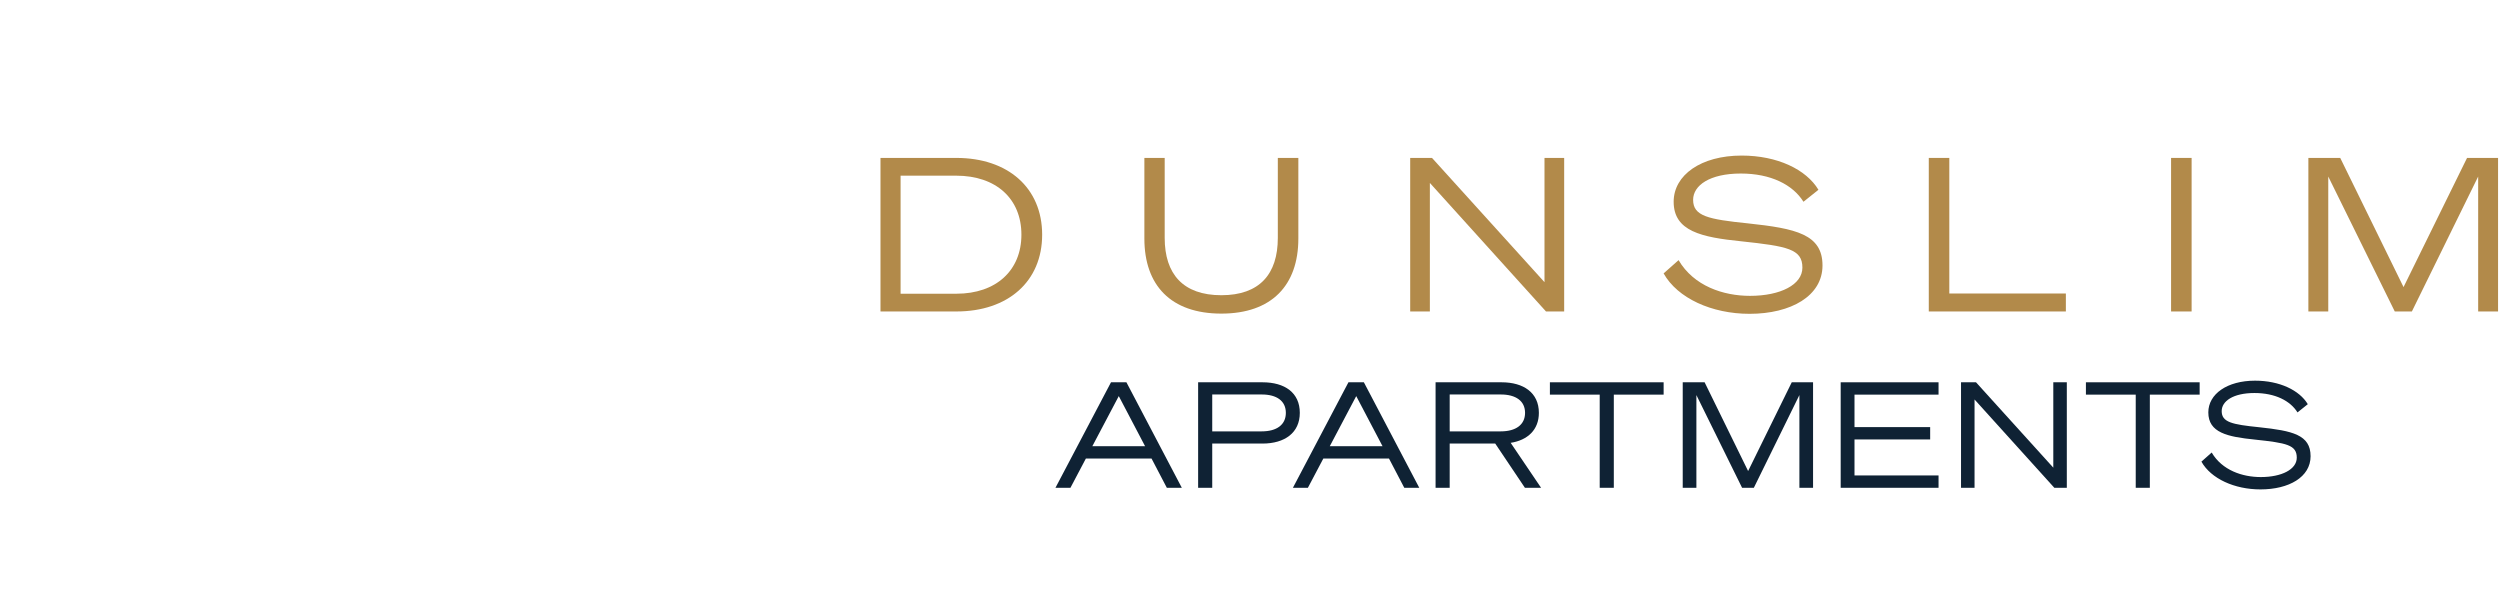
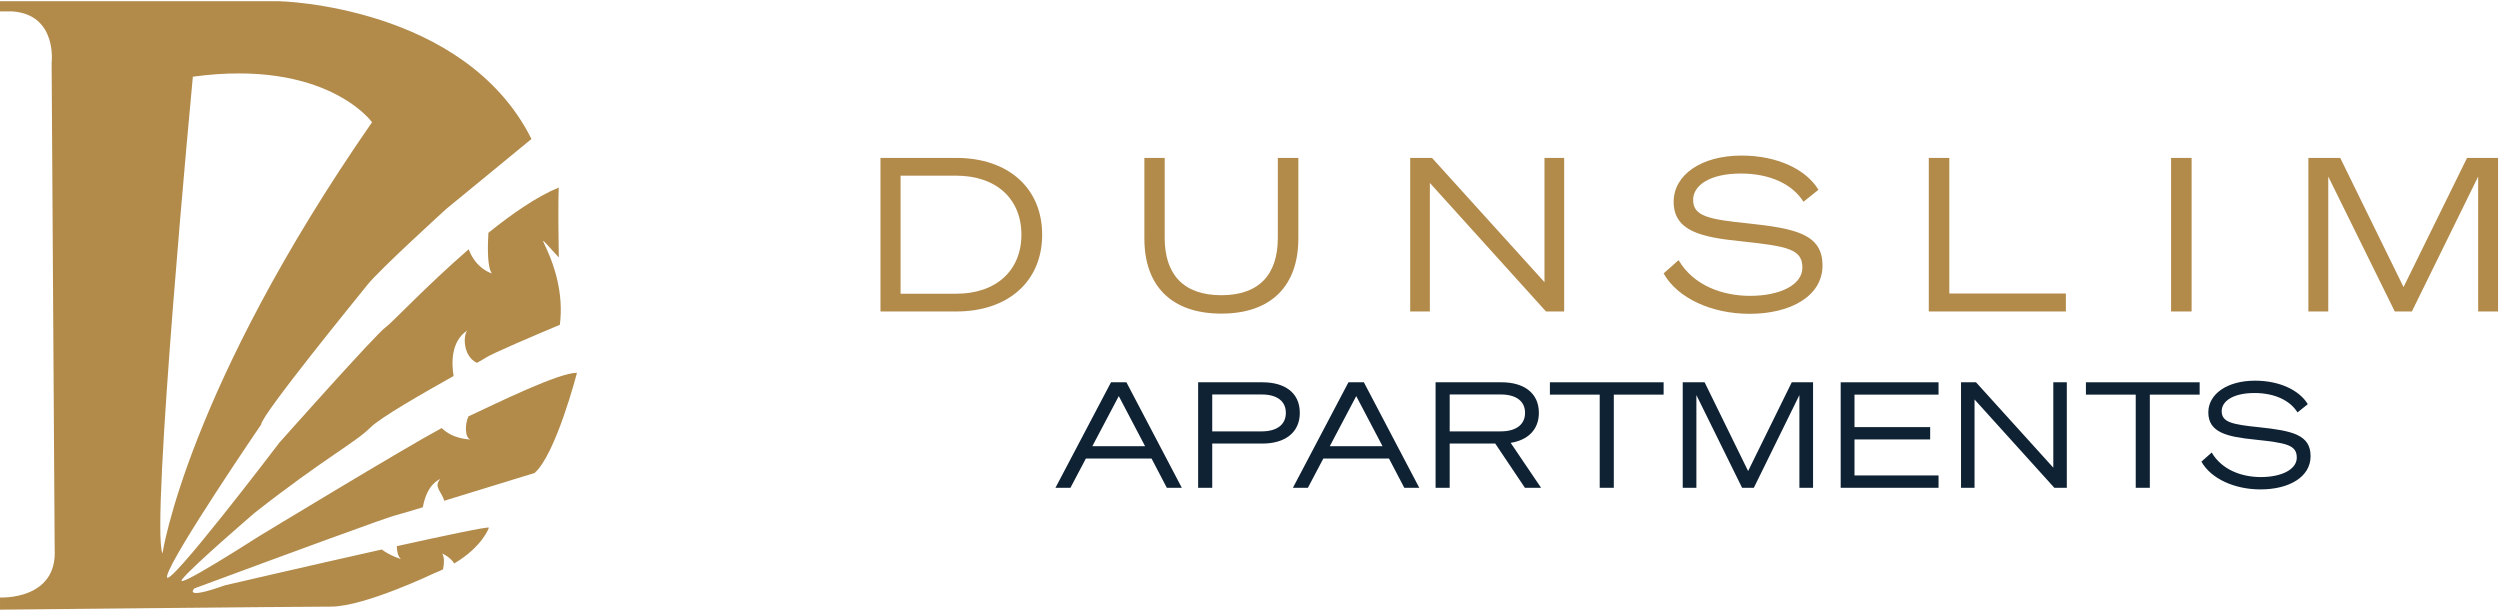
<svg xmlns="http://www.w3.org/2000/svg" xmlns:xlink="http://www.w3.org/1999/xlink" preserveAspectRatio="xMidYMid meet" version="1.1" width="509.5" height="124.5" viewBox="0 0 509.5 124.5">
  <defs>
    <clipPath id="clip_1">
      <path transform="matrix(1,0,0,-1,-19,181.535)" d="M19 57.03H528.5V181.53H19Z" clip-rule="evenodd" />
    </clipPath>
    <clipPath id="clip_2">
- 
- </clipPath>
+       <path transform="matrix(1,0,0,-1,-19,181.535)" d="M0 636.53H1479V0H0Z" />
+     </clipPath>
    <path id="font_3_1" d="" />
    <path id="font_3_3" d="M.073 0H.428C.669 0 .829 .14 .829 .359 .829 .578 .669 .718 .428 .718H.073V0M.167 .083V.635H.427C.614 .635 .732 .527 .732 .359 .732 .192 .614 .083 .428 .083H.167Z" />
    <path id="font_3_13" d="M.411-.01C.646-.01 .771 .122 .771 .341V.718H.675V.344C.675 .175 .59 .076 .411 .076 .232 .076 .146 .175 .146 .344V.718H.051V.341C.051 .122 .175-.01 .411-.01Z" />
    <path id="font_3_8" d="M.793 .718H.701V.137L.175 .718H.073V0H.165V.601L.708 0H.793V.718Z" />
    <path id="font_3_11" d="M-.008 .178C.057 .062 .217-.011 .394-.011 .588-.011 .735 .073 .735 .215 .735 .361 .611 .388 .386 .412 .2 .431 .13 .446 .13 .522 .13 .589 .207 .645 .353 .645 .493 .645 .596 .593 .646 .513L.716 .569C.659 .664 .524 .729 .357 .729 .167 .729 .039 .638 .039 .513 .039 .375 .169 .347 .356 .328 .571 .305 .641 .292 .641 .205 .641 .125 .538 .073 .396 .073 .271 .073 .133 .119 .062 .24L-.008 .178Z" />
    <path id="font_3_6" d="M.073 0H.714V.084H.169V.718H.073V0Z" />
    <path id="font_3_5" d="M.169 .718H.073V0H.169V.718Z" />
    <path id="font_3_7" d="M.557 0 .867 .631V0H.96V.718H.815L.518 .114 .222 .718H.073V0H.166V.631L.477 0H.557Z" />
    <clipPath id="clip_4">
- 
- </clipPath>
+       <path transform="matrix(1,0,0,-1,-19,181.535)" d="M0 636.53H1479V0H0Z" />
+     </clipPath>
    <path id="font_3_2" d="M.373 .718-.005 0H.097L.202 .199H.649L.753 0H.855L.478 .718H.373M.426 .624 .605 .283H.246L.426 .624Z" />
    <path id="font_3_9" d="M.169 .301H.511C.663 .301 .765 .375 .765 .51 .765 .647 .663 .718 .511 .718H.073V0H.169V.301M.169 .384V.635H.506C.608 .635 .67 .591 .67 .51 .67 .429 .608 .384 .506 .384H.169Z" />
    <path id="font_3_10" d="M.169 .301H.479L.681 0H.791L.584 .306C.7 .324 .776 .395 .776 .51 .776 .647 .672 .718 .522 .718H.073V0H.169V.301M.169 .384V.635H.517C.619 .635 .682 .591 .682 .51 .682 .429 .619 .384 .517 .384H.169Z" />
    <path id="font_3_12" d="M.789 .634V.718H.015V.634H.354V0H.45V.634H.789Z" />
    <path id="font_3_4" d="M.073 .718V0H.739V.084H.167V.329H.682V.413H.167V.634H.739V.718H.073Z" />
    <clipPath id="clip_5">
- 
- </clipPath>
+       <path transform="matrix(1,0,0,-1,-19,181.535)" d="M0 636.53H1479V0H0Z" />
+     </clipPath>
  </defs>
  <g clip-path="url(#clip_1)">
    <g>
      <g clip-path="url(#clip_2)">
        <path transform="matrix(1,0,0,-1,1147.5,-356.2502)" d="M0 0C44 6 59-15 59-15-2-103-10-157-10-157-14-148 0 0 0 0M91.5-119.5C90.61-119.34 85.79-119.38 81.94-115.7 70.05-122.05 21.5-151.5 21.5-151.5 21.5-151.5-6.5-169.5-3.5-165.5-.5-161.5 20.5-143.5 20.5-143.5 43.5-125.5 53.5-120.5 58.5-115.5 61.77-112.23 75.75-104.25 85.86-98.56 85.18-94.42 84.9-87 90.5-83.5 89.02-84.63 88.7-91.95 93.55-94.23 95.02-93.4 96.06-92.8 96.5-92.5 98.5-91.17 112.05-85.39 120.86-81.69 123.5-60.5 107.5-45.5 120.5-59.5 120.18-40.49 120.5-36.5 120.5-36.5 113.39-39.41 105.23-45.04 97.34-51.39 97-57.08 97.05-63.03 98.5-64.81 98.5-64.81 93.22-63.35 90.83-56.83 76.99-68.81 65.26-81.33 63.5-82.5 60.5-84.5 28.5-120.5 28.5-120.5 28.5-120.5-9.5-170.5-8.5-164.5-8.48-164.4-8.46-164.29-8.43-164.17-6.52-157.06 22.5-114.5 22.5-114.5 22.5-111.5 53.5-73.5 57.5-68.5 61.5-63.5 83.5-43.5 83.5-43.5L92.21-36.35 95.63-33.54 111.5-20.5C89.5 23.5 28.5 24.85 28.5 24.85H-63.5V21.5H-59.5C-44.5 20.5-46.5 4.5-46.5 4.5L-45.5-155.5C-44.5-172.5-63.5-171.5-63.5-171.5V-175.5C-63.5-175.5 34.5-174.5 45.5-174.5 56.5-174.5 79.5-163.5 79.5-163.5 80.52-163.09 81.48-162.67 82.39-162.23 82.75-160.42 82.91-158.27 82.11-157.01 82.32-157.09 84.68-158.11 86.08-160.28 95.42-154.73 97.5-148.5 97.5-148.5 97.11-148.11 83.5-150.97 67.17-154.59 67.19-156.36 67.53-157.96 68.5-158.82 68.5-158.82 64.98-157.78 62.2-155.7 38.1-161.08 10.5-167.5 10.5-167.5-3.5-172.5 .5-168.5 .5-168.5 .5-168.5 43.45-152.57 60.16-146.65 61.68-146.11 62.98-145.66 64.01-145.3 65.27-144.87 66.13-144.59 66.5-144.5 67.53-144.24 71.05-143.2 75.73-141.78 77.11-134.02 81.23-132.59 81.49-132.51 79.04-134.98 82.23-136.96 82.74-139.65 96.04-135.6 112.5-130.5 112.5-130.5 119.5-124.5 126.5-97.5 126.5-97.5 120.49-97.5 100.96-107.08 90.75-111.85 89.5-114.5 89.58-119.09 91.5-119.5" fill="#0f2234" />
        <path transform="matrix(1,0,0,-1,39.3015,15.62987)" d="M0 0C27.23 3.71 36.52-9.28 36.52-9.28-1.24-63.75-6.19-97.17-6.19-97.17-8.66-91.6 0 0 0 0M56.63-73.96C56.08-73.86 53.1-73.89 50.71-71.61 43.35-75.54 13.31-93.77 13.31-93.77 13.31-93.77-4.02-104.91-2.17-102.43-.309-99.95 12.69-88.81 12.69-88.81 26.92-77.67 33.11-74.58 36.21-71.48 38.23-69.46 46.88-64.52 53.14-61 52.72-58.44 52.55-53.85 56.01-51.68 55.1-52.38 54.9-56.91 57.9-58.32 58.81-57.81 59.45-57.44 59.73-57.25 60.96-56.43 69.35-52.85 74.8-50.56 76.44-37.44 66.53-28.16 74.58-36.83 74.38-25.06 74.58-22.59 74.58-22.59 70.18-24.39 65.13-27.88 60.24-31.81 60.03-35.33 60.07-39.01 60.96-40.11 60.96-40.11 57.7-39.21 56.22-35.17 47.65-42.59 40.39-50.34 39.3-51.06 37.44-52.3 17.64-74.58 17.64-74.58 17.64-74.58-5.88-105.53-5.26-101.81-5.25-101.75-5.24-101.68-5.22-101.61-4.04-97.21 13.93-70.87 13.93-70.87 13.93-69.01 33.11-45.49 35.59-42.4 38.06-39.3 51.68-26.92 51.68-26.92L57.07-22.5 59.19-20.76 69.01-12.69C55.39 14.54 17.64 15.38 17.64 15.38H-39.3V13.31H-36.83C-27.54 12.69-28.78 2.79-28.78 2.79L-28.16-96.24C-27.54-106.76-39.3-106.14-39.3-106.14V-108.62C-39.3-108.62 21.35-108 28.16-108 34.97-108 49.2-101.19 49.2-101.19 49.84-100.94 50.43-100.68 50.99-100.41 51.22-99.29 51.31-97.96 50.82-97.18 50.95-97.23 52.41-97.86 53.28-99.2 59.06-95.77 60.34-91.91 60.34-91.91 60.1-91.67 51.68-93.44 41.57-95.68 41.59-96.77 41.8-97.76 42.4-98.3 42.4-98.3 40.22-97.65 38.5-96.36 23.58-99.69 6.5-103.67 6.5-103.67-2.17-106.76 .309-104.29 .309-104.29 .309-104.29 26.89-94.43 37.23-90.76 38.17-90.43 38.98-90.15 39.62-89.93 40.4-89.66 40.93-89.49 41.16-89.43 41.8-89.27 43.97-88.63 46.87-87.75 47.73-82.95 50.27-82.06 50.44-82.01 48.92-83.54 50.89-84.77 51.21-86.43 59.44-83.92 69.63-80.77 69.63-80.77 73.96-77.06 78.29-60.34 78.29-60.34 74.57-60.34 62.49-66.27 56.17-69.23 55.39-70.87 55.44-73.71 56.63-73.96" fill="#b28a4a" />
        <path transform="matrix(1,0,0,-1,167.5002,-356.2502)" d="M0 0C44 6 59-15 59-15-2-103-10-157-10-157-14-148 0 0 0 0M91.5-119.5C90.61-119.34 85.79-119.38 81.94-115.7 70.05-122.05 21.5-151.5 21.5-151.5 21.5-151.5-6.5-169.5-3.5-165.5-.5-161.5 20.5-143.5 20.5-143.5 43.5-125.5 53.5-120.5 58.5-115.5 61.77-112.23 75.75-104.25 85.86-98.56 85.18-94.42 84.9-87 90.5-83.5 89.02-84.63 88.7-91.95 93.55-94.23 95.02-93.4 96.06-92.8 96.5-92.5 98.5-91.17 112.05-85.39 120.86-81.69 123.5-60.5 107.5-45.5 120.5-59.5 120.18-40.49 120.5-36.5 120.5-36.5 113.39-39.41 105.23-45.04 97.34-51.39 97-57.08 97.05-63.03 98.5-64.81 98.5-64.81 93.22-63.35 90.83-56.83 76.99-68.81 65.26-81.33 63.5-82.5 60.5-84.5 28.5-120.5 28.5-120.5 28.5-120.5-9.5-170.5-8.5-164.5-8.48-164.4-8.46-164.29-8.43-164.17-6.52-157.06 22.5-114.5 22.5-114.5 22.5-111.5 53.5-73.5 57.5-68.5 61.5-63.5 83.5-43.5 83.5-43.5L92.21-36.35 95.63-33.54 111.5-20.5C89.5 23.5 28.5 24.85 28.5 24.85H-63.5V21.5H-59.5C-44.5 20.5-46.5 4.5-46.5 4.5L-45.5-155.5C-44.5-172.5-63.5-171.5-63.5-171.5V-175.5C-63.5-175.5 34.5-174.5 45.5-174.5 56.5-174.5 79.5-163.5 79.5-163.5 80.52-163.09 81.48-162.67 82.39-162.23 82.75-160.42 82.91-158.27 82.11-157.01 82.32-157.09 84.68-158.11 86.08-160.28 95.42-154.73 97.5-148.5 97.5-148.5 97.11-148.11 83.5-150.97 67.17-154.59 67.19-156.36 67.53-157.96 68.5-158.82 68.5-158.82 64.98-157.78 62.2-155.7 38.1-161.08 10.5-167.5 10.5-167.5-3.5-172.5 .5-168.5 .5-168.5 .5-168.5 43.45-152.57 60.16-146.65 61.68-146.11 62.98-145.66 64.01-145.3 65.27-144.87 66.13-144.59 66.5-144.5 67.53-144.24 71.05-143.2 75.73-141.78 77.11-134.02 81.23-132.59 81.49-132.51 79.04-134.98 82.23-136.96 82.74-139.65 96.04-135.6 112.5-130.5 112.5-130.5 119.5-124.5 126.5-97.5 126.5-97.5 120.49-97.5 100.96-107.08 90.75-111.85 89.5-114.5 89.58-119.09 91.5-119.5" fill="#b28a4a" />
        <use data-text=" " xlink:href="#font_3_1" transform="matrix(43.583,0,0,-43.583,-19,-114.5231)" fill="#0f2234" />
        <use data-text=" " xlink:href="#font_3_1" transform="matrix(43.583,0,0,-43.583,-8.147832,-114.5231)" fill="#0f2234" />
        <use data-text=" " xlink:href="#font_3_1" transform="matrix(43.583,0,0,-43.583,2.704336,-114.5231)" fill="#0f2234" />
        <use data-text=" " xlink:href="#font_3_1" transform="matrix(43.583,0,0,-43.583,13.5565,-114.5231)" fill="#0f2234" />
        <use data-text=" " xlink:href="#font_3_1" transform="matrix(43.583,0,0,-43.583,24.40867,-114.5231)" fill="#0f2234" />
      </g>
      <use data-text="D" xlink:href="#font_3_3" transform="matrix(43.583,0,0,-43.583,35.2593,-114.5231)" fill="#b28a4a" />
      <use data-text="U" xlink:href="#font_3_13" transform="matrix(43.583,0,0,-43.583,89.99955,-114.5231)" fill="#b28a4a" />
      <use data-text="N" xlink:href="#font_3_8" transform="matrix(43.583,0,0,-43.583,143.2144,-114.5231)" fill="#b28a4a" />
      <use data-text="S" xlink:href="#font_3_11" transform="matrix(43.583,0,0,-43.583,198.3905,-114.5231)" fill="#b28a4a" />
      <use data-text="L" xlink:href="#font_3_6" transform="matrix(43.583,0,0,-43.583,248.9032,-114.5231)" fill="#b28a4a" />
      <use data-text="I" xlink:href="#font_3_5" transform="matrix(43.583,0,0,-43.583,298.2827,-114.5231)" fill="#b28a4a" />
      <use data-text="M" xlink:href="#font_3_7" transform="matrix(43.583,0,0,-43.583,326.263,-114.5231)" fill="#b28a4a" />
      <use data-text=" " xlink:href="#font_3_1" transform="matrix(43.583,0,0,-43.583,388.7174,-114.5231)" fill="#b28a4a" />
      <g clip-path="url(#clip_4)">
        <use data-text=" " xlink:href="#font_3_1" transform="matrix(29.9457,0,0,-29.9457,-19,-78.58853)" fill="#0f2234" />
        <use data-text=" " xlink:href="#font_3_1" transform="matrix(29.9457,0,0,-29.9457,-11.54352,-78.58853)" fill="#0f2234" />
        <use data-text=" " xlink:href="#font_3_1" transform="matrix(29.9457,0,0,-29.9457,-4.087041,-78.58853)" fill="#0f2234" />
        <use data-text=" " xlink:href="#font_3_1" transform="matrix(29.9457,0,0,-29.9457,3.369438,-78.58853)" fill="#0f2234" />
        <use data-text=" " xlink:href="#font_3_1" transform="matrix(29.9457,0,0,-29.9457,10.82592,-78.58853)" fill="#0f2234" />
        <use data-text=" " xlink:href="#font_3_1" transform="matrix(29.9457,0,0,-29.9457,18.2824,-78.58853)" fill="#0f2234" />
        <use data-text=" " xlink:href="#font_3_1" transform="matrix(29.9457,0,0,-29.9457,25.73888,-78.58853)" fill="#0f2234" />
        <use data-text=" " xlink:href="#font_3_1" transform="matrix(29.9457,0,0,-29.9457,33.19536,-78.58853)" fill="#0f2234" />
        <use data-text=" " xlink:href="#font_3_1" transform="matrix(29.9457,0,0,-29.9457,40.65183,-78.58853)" fill="#0f2234" />
      </g>
      <use data-text=" " xlink:href="#font_3_1" transform="matrix(29.9457,0,0,-29.9457,48.1064,-78.58853)" fill="#0f2234" />
      <use data-text=" " xlink:href="#font_3_1" transform="matrix(29.9457,0,0,-29.9457,56.8206,-78.58853)" fill="#0f2234" />
      <use data-text=" " xlink:href="#font_3_1" transform="matrix(29.9457,0,0,-29.9457,65.53481,-78.58853)" fill="#0f2234" />
      <use data-text="A" xlink:href="#font_3_2" transform="matrix(29.9457,0,0,-29.9457,74.24901,-78.58853)" fill="#0f2234" />
      <use data-text="P" xlink:href="#font_3_9" transform="matrix(29.9457,0,0,-29.9457,100.9905,-78.58853)" fill="#0f2234" />
      <use data-text="A" xlink:href="#font_3_2" transform="matrix(29.9457,0,0,-29.9457,122.6413,-78.58853)" fill="#0f2234" />
      <use data-text="R" xlink:href="#font_3_10" transform="matrix(29.9457,0,0,-29.9457,149.3828,-78.58853)" fill="#0f2234" />
      <use data-text="T" xlink:href="#font_3_12" transform="matrix(29.9457,0,0,-29.9457,174.4174,-78.58853)" fill="#0f2234" />
      <use data-text="M" xlink:href="#font_3_7" transform="matrix(29.9457,0,0,-29.9457,199.7515,-78.58853)" fill="#0f2234" />
      <use data-text="E" xlink:href="#font_3_4" transform="matrix(29.9457,0,0,-29.9457,231.9431,-78.58853)" fill="#0f2234" />
      <use data-text="N" xlink:href="#font_3_8" transform="matrix(29.9457,0,0,-29.9457,256.4686,-78.58853)" fill="#0f2234" />
      <use data-text="T" xlink:href="#font_3_12" transform="matrix(29.9457,0,0,-29.9457,283.6593,-78.58853)" fill="#0f2234" />
      <use data-text="S" xlink:href="#font_3_11" transform="matrix(29.9457,0,0,-29.9457,307.8824,-78.58853)" fill="#0f2234" />
      <use data-text=" " xlink:href="#font_3_1" transform="matrix(43.583,0,0,-43.583,122,63.47688)" fill="#0f2234" />
      <use data-text=" " xlink:href="#font_3_1" transform="matrix(43.583,0,0,-43.583,132.8522,63.47688)" fill="#0f2234" />
      <use data-text=" " xlink:href="#font_3_1" transform="matrix(43.583,0,0,-43.583,143.7044,63.47688)" fill="#0f2234" />
      <use data-text=" " xlink:href="#font_3_1" transform="matrix(43.583,0,0,-43.583,154.5565,63.47688)" fill="#0f2234" />
      <use data-text=" " xlink:href="#font_3_1" transform="matrix(43.583,0,0,-43.583,165.4087,63.47688)" fill="#0f2234" />
      <use data-text="D" xlink:href="#font_3_3" transform="matrix(43.583,0,0,-43.583,176.2609,63.47688)" fill="#b28a4a" />
      <use data-text="U" xlink:href="#font_3_13" transform="matrix(43.583,0,0,-43.583,231.0011,63.47688)" fill="#b28a4a" />
      <use data-text="N" xlink:href="#font_3_8" transform="matrix(43.583,0,0,-43.583,284.216,63.47688)" fill="#b28a4a" />
      <use data-text="S" xlink:href="#font_3_11" transform="matrix(43.583,0,0,-43.583,339.3921,63.47688)" fill="#b28a4a" />
      <use data-text="L" xlink:href="#font_3_6" transform="matrix(43.583,0,0,-43.583,389.9048,63.47688)" fill="#b28a4a" />
      <use data-text="I" xlink:href="#font_3_5" transform="matrix(43.583,0,0,-43.583,439.2843,63.47688)" fill="#b28a4a" />
      <use data-text="M" xlink:href="#font_3_7" transform="matrix(43.583,0,0,-43.583,467.2646,63.47688)" fill="#b28a4a" />
      <use data-text=" " xlink:href="#font_3_1" transform="matrix(43.583,0,0,-43.583,529.719,63.47688)" fill="#b28a4a" />
      <use data-text=" " xlink:href="#font_3_1" transform="matrix(29.9457,0,0,-29.9457,122,99.41148)" fill="#0f2234" />
      <use data-text=" " xlink:href="#font_3_1" transform="matrix(29.9457,0,0,-29.9457,129.4565,99.41148)" fill="#0f2234" />
      <use data-text=" " xlink:href="#font_3_1" transform="matrix(29.9457,0,0,-29.9457,136.913,99.41148)" fill="#0f2234" />
      <use data-text=" " xlink:href="#font_3_1" transform="matrix(29.9457,0,0,-29.9457,144.3695,99.41148)" fill="#0f2234" />
      <use data-text=" " xlink:href="#font_3_1" transform="matrix(29.9457,0,0,-29.9457,151.8259,99.41148)" fill="#0f2234" />
      <use data-text=" " xlink:href="#font_3_1" transform="matrix(29.9457,0,0,-29.9457,159.2824,99.41148)" fill="#0f2234" />
      <use data-text=" " xlink:href="#font_3_1" transform="matrix(29.9457,0,0,-29.9457,166.7389,99.41148)" fill="#0f2234" />
      <use data-text=" " xlink:href="#font_3_1" transform="matrix(29.9457,0,0,-29.9457,174.1954,99.41148)" fill="#0f2234" />
      <use data-text=" " xlink:href="#font_3_1" transform="matrix(29.9457,0,0,-29.9457,181.6519,99.41148)" fill="#0f2234" />
      <use data-text=" " xlink:href="#font_3_1" transform="matrix(29.9457,0,0,-29.9457,189.1083,99.41148)" fill="#0f2234" />
      <use data-text=" " xlink:href="#font_3_1" transform="matrix(29.9457,0,0,-29.9457,197.8225,99.41148)" fill="#0f2234" />
      <use data-text=" " xlink:href="#font_3_1" transform="matrix(29.9457,0,0,-29.9457,206.5368,99.41148)" fill="#0f2234" />
      <use data-text="A" xlink:href="#font_3_2" transform="matrix(29.9457,0,0,-29.9457,215.2509,99.41148)" fill="#0f2234" />
      <use data-text="P" xlink:href="#font_3_9" transform="matrix(29.9457,0,0,-29.9457,241.9925,99.41148)" fill="#0f2234" />
      <use data-text="A" xlink:href="#font_3_2" transform="matrix(29.9457,0,0,-29.9457,263.6432,99.41148)" fill="#0f2234" />
      <use data-text="R" xlink:href="#font_3_10" transform="matrix(29.9457,0,0,-29.9457,290.3847,99.41148)" fill="#0f2234" />
      <use data-text="T" xlink:href="#font_3_12" transform="matrix(29.9457,0,0,-29.9457,315.4194,99.41148)" fill="#0f2234" />
      <use data-text="M" xlink:href="#font_3_7" transform="matrix(29.9457,0,0,-29.9457,340.7534,99.41148)" fill="#0f2234" />
      <use data-text="E" xlink:href="#font_3_4" transform="matrix(29.9457,0,0,-29.9457,372.945,99.41148)" fill="#0f2234" />
      <use data-text="N" xlink:href="#font_3_8" transform="matrix(29.9457,0,0,-29.9457,397.4706,99.41148)" fill="#0f2234" />
      <use data-text="T" xlink:href="#font_3_12" transform="matrix(29.9457,0,0,-29.9457,424.6613,99.41148)" fill="#0f2234" />
      <use data-text="S" xlink:href="#font_3_11" transform="matrix(29.9457,0,0,-29.9457,448.8874,99.41148)" fill="#0f2234" />
      <use data-text=" " xlink:href="#font_3_1" transform="matrix(43.583,0,0,-43.583,961,-114.5231)" fill="#b28a4a" />
      <use data-text=" " xlink:href="#font_3_1" transform="matrix(43.583,0,0,-43.583,971.8522,-114.5231)" fill="#b28a4a" />
      <use data-text=" " xlink:href="#font_3_1" transform="matrix(43.583,0,0,-43.583,982.7044,-114.5231)" fill="#b28a4a" />
      <use data-text=" " xlink:href="#font_3_1" transform="matrix(43.583,0,0,-43.583,993.5565,-114.5231)" fill="#b28a4a" />
      <use data-text=" " xlink:href="#font_3_1" transform="matrix(43.583,0,0,-43.583,1004.409,-114.5231)" fill="#b28a4a" />
      <use data-text="D" xlink:href="#font_3_3" transform="matrix(43.583,0,0,-43.583,1015.261,-114.5231)" fill="#0f2234" />
      <use data-text="U" xlink:href="#font_3_13" transform="matrix(43.583,0,0,-43.583,1070.001,-114.5231)" fill="#0f2234" />
      <use data-text="N" xlink:href="#font_3_8" transform="matrix(43.583,0,0,-43.583,1123.216,-114.5231)" fill="#0f2234" />
      <use data-text="S" xlink:href="#font_3_11" transform="matrix(43.583,0,0,-43.583,1178.392,-114.5231)" fill="#0f2234" />
      <use data-text="L" xlink:href="#font_3_6" transform="matrix(43.583,0,0,-43.583,1228.905,-114.5231)" fill="#0f2234" />
      <use data-text="I" xlink:href="#font_3_5" transform="matrix(43.583,0,0,-43.583,1278.284,-114.5231)" fill="#0f2234" />
      <use data-text="M" xlink:href="#font_3_7" transform="matrix(43.583,0,0,-43.583,1306.264,-114.5231)" fill="#0f2234" />
      <use data-text=" " xlink:href="#font_3_1" transform="matrix(43.583,0,0,-43.583,1368.719,-114.5231)" fill="#b28a4a" />
      <use data-text=" " xlink:href="#font_3_1" transform="matrix(29.9457,0,0,-29.9457,961,-78.58853)" fill="#b28a4a" />
      <use data-text=" " xlink:href="#font_3_1" transform="matrix(29.9457,0,0,-29.9457,968.4565,-78.58853)" fill="#b28a4a" />
      <use data-text=" " xlink:href="#font_3_1" transform="matrix(29.9457,0,0,-29.9457,975.913,-78.58853)" fill="#b28a4a" />
      <use data-text=" " xlink:href="#font_3_1" transform="matrix(29.9457,0,0,-29.9457,983.3695,-78.58853)" fill="#b28a4a" />
      <use data-text=" " xlink:href="#font_3_1" transform="matrix(29.9457,0,0,-29.9457,990.8259,-78.58853)" fill="#b28a4a" />
      <use data-text=" " xlink:href="#font_3_1" transform="matrix(29.9457,0,0,-29.9457,998.2824,-78.58853)" fill="#b28a4a" />
      <use data-text=" " xlink:href="#font_3_1" transform="matrix(29.9457,0,0,-29.9457,1005.739,-78.58853)" fill="#b28a4a" />
      <use data-text=" " xlink:href="#font_3_1" transform="matrix(29.9457,0,0,-29.9457,1013.195,-78.58853)" fill="#b28a4a" />
      <use data-text=" " xlink:href="#font_3_1" transform="matrix(29.9457,0,0,-29.9457,1020.652,-78.58853)" fill="#b28a4a" />
      <use data-text=" " xlink:href="#font_3_1" transform="matrix(29.9457,0,0,-29.9457,1028.108,-78.58853)" fill="#b28a4a" />
      <use data-text=" " xlink:href="#font_3_1" transform="matrix(29.9457,0,0,-29.9457,1036.822,-78.58853)" fill="#b28a4a" />
      <use data-text=" " xlink:href="#font_3_1" transform="matrix(29.9457,0,0,-29.9457,1045.537,-78.58853)" fill="#b28a4a" />
      <use data-text="A" xlink:href="#font_3_2" transform="matrix(29.9457,0,0,-29.9457,1054.251,-78.58853)" fill="#b28a4a" />
      <use data-text="P" xlink:href="#font_3_9" transform="matrix(29.9457,0,0,-29.9457,1080.992,-78.58853)" fill="#b28a4a" />
      <use data-text="A" xlink:href="#font_3_2" transform="matrix(29.9457,0,0,-29.9457,1102.643,-78.58853)" fill="#b28a4a" />
      <use data-text="R" xlink:href="#font_3_10" transform="matrix(29.9457,0,0,-29.9457,1129.384,-78.58853)" fill="#b28a4a" />
      <use data-text="T" xlink:href="#font_3_12" transform="matrix(29.9457,0,0,-29.9457,1154.419,-78.58853)" fill="#b28a4a" />
      <use data-text="M" xlink:href="#font_3_7" transform="matrix(29.9457,0,0,-29.9457,1179.753,-78.58853)" fill="#b28a4a" />
      <use data-text="E" xlink:href="#font_3_4" transform="matrix(29.9457,0,0,-29.9457,1211.945,-78.58853)" fill="#b28a4a" />
      <use data-text="N" xlink:href="#font_3_8" transform="matrix(29.9457,0,0,-29.9457,1236.47,-78.58853)" fill="#b28a4a" />
      <use data-text="T" xlink:href="#font_3_12" transform="matrix(29.9457,0,0,-29.9457,1263.661,-78.58853)" fill="#b28a4a" />
      <use data-text="S" xlink:href="#font_3_11" transform="matrix(29.9457,0,0,-29.9457,1287.887,-78.58853)" fill="#b28a4a" />
      <g clip-path="url(#clip_5)">
        <path transform="matrix(1,0,0,-1,941.3015,15.62987)" d="M0 0C27.23 3.71 36.52-9.28 36.52-9.28-1.24-63.75-6.19-97.17-6.19-97.17-8.66-91.6 0 0 0 0M56.63-73.96C56.08-73.86 53.1-73.89 50.71-71.61 43.35-75.54 13.31-93.77 13.31-93.77 13.31-93.77-4.02-104.91-2.17-102.43-.309-99.95 12.69-88.81 12.69-88.81 26.92-77.67 33.11-74.58 36.21-71.48 38.23-69.46 46.88-64.52 53.14-61 52.72-58.44 52.55-53.85 56.01-51.68 55.1-52.38 54.9-56.91 57.9-58.32 58.81-57.81 59.45-57.44 59.73-57.25 60.96-56.43 69.35-52.85 74.8-50.56 76.44-37.44 66.53-28.16 74.58-36.83 74.38-25.06 74.58-22.59 74.58-22.59 70.18-24.39 65.13-27.88 60.24-31.81 60.03-35.33 60.07-39.01 60.96-40.11 60.96-40.11 57.7-39.21 56.22-35.17 47.65-42.59 40.39-50.34 39.3-51.06 37.44-52.3 17.64-74.58 17.64-74.58 17.64-74.58-5.88-105.53-5.26-101.81-5.25-101.75-5.24-101.68-5.22-101.61-4.04-97.21 13.93-70.87 13.93-70.87 13.93-69.01 33.11-45.49 35.59-42.4 38.06-39.3 51.68-26.92 51.68-26.92L57.07-22.5 59.19-20.76 69.01-12.69C55.39 14.54 17.64 15.38 17.64 15.38H-39.3V13.31H-36.83C-27.54 12.69-28.78 2.79-28.78 2.79L-28.16-96.24C-27.54-106.76-39.3-106.14-39.3-106.14V-108.62C-39.3-108.62 21.35-108 28.16-108 34.97-108 49.2-101.19 49.2-101.19 49.84-100.94 50.43-100.68 50.99-100.41 51.22-99.29 51.31-97.96 50.82-97.18 50.95-97.23 52.41-97.86 53.28-99.2 59.06-95.77 60.34-91.91 60.34-91.91 60.1-91.67 51.68-93.44 41.57-95.68 41.59-96.77 41.8-97.76 42.4-98.3 42.4-98.3 40.22-97.65 38.5-96.36 23.58-99.69 6.5-103.67 6.5-103.67-2.17-106.76 .309-104.29 .309-104.29 .309-104.29 26.89-94.43 37.23-90.76 38.17-90.43 38.98-90.15 39.62-89.93 40.4-89.66 40.93-89.49 41.16-89.43 41.8-89.27 43.97-88.63 46.87-87.75 47.73-82.95 50.27-82.06 50.44-82.01 48.92-83.54 50.89-84.77 51.21-86.43 59.44-83.92 69.63-80.77 69.63-80.77 73.96-77.06 78.29-60.34 78.29-60.34 74.57-60.34 62.49-66.27 56.17-69.23 55.39-70.87 55.44-73.71 56.63-73.96" fill="#0f2234" />
      </g>
      <use data-text=" " xlink:href="#font_3_1" transform="matrix(43.583,0,0,-43.583,1024,63.47688)" fill="#0f2234" />
      <use data-text=" " xlink:href="#font_3_1" transform="matrix(43.583,0,0,-43.583,1034.852,63.47688)" fill="#0f2234" />
      <use data-text=" " xlink:href="#font_3_1" transform="matrix(43.583,0,0,-43.583,1045.704,63.47688)" fill="#0f2234" />
      <use data-text=" " xlink:href="#font_3_1" transform="matrix(43.583,0,0,-43.583,1056.556,63.47688)" fill="#0f2234" />
      <use data-text=" " xlink:href="#font_3_1" transform="matrix(43.583,0,0,-43.583,1067.409,63.47688)" fill="#0f2234" />
      <use data-text="D" xlink:href="#font_3_3" transform="matrix(43.583,0,0,-43.583,1078.261,63.47688)" fill="#0f2234" />
      <use data-text="U" xlink:href="#font_3_13" transform="matrix(43.583,0,0,-43.583,1133.001,63.47688)" fill="#0f2234" />
      <use data-text="N" xlink:href="#font_3_8" transform="matrix(43.583,0,0,-43.583,1186.216,63.47688)" fill="#0f2234" />
      <use data-text="S" xlink:href="#font_3_11" transform="matrix(43.583,0,0,-43.583,1241.392,63.47688)" fill="#0f2234" />
      <use data-text="L" xlink:href="#font_3_6" transform="matrix(43.583,0,0,-43.583,1291.905,63.47688)" fill="#0f2234" />
      <use data-text="I" xlink:href="#font_3_5" transform="matrix(43.583,0,0,-43.583,1341.284,63.47688)" fill="#0f2234" />
      <use data-text="M" xlink:href="#font_3_7" transform="matrix(43.583,0,0,-43.583,1369.264,63.47688)" fill="#0f2234" />
      <use data-text=" " xlink:href="#font_3_1" transform="matrix(43.583,0,0,-43.583,1431.719,63.47688)" fill="#0f2234" />
      <use data-text=" " xlink:href="#font_3_1" transform="matrix(29.9457,0,0,-29.9457,1024,99.41148)" fill="#0f2234" />
      <use data-text=" " xlink:href="#font_3_1" transform="matrix(29.9457,0,0,-29.9457,1031.456,99.41148)" fill="#0f2234" />
      <use data-text=" " xlink:href="#font_3_1" transform="matrix(29.9457,0,0,-29.9457,1038.913,99.41148)" fill="#0f2234" />
      <use data-text=" " xlink:href="#font_3_1" transform="matrix(29.9457,0,0,-29.9457,1046.369,99.41148)" fill="#0f2234" />
      <use data-text=" " xlink:href="#font_3_1" transform="matrix(29.9457,0,0,-29.9457,1053.826,99.41148)" fill="#0f2234" />
      <use data-text=" " xlink:href="#font_3_1" transform="matrix(29.9457,0,0,-29.9457,1061.282,99.41148)" fill="#0f2234" />
      <use data-text=" " xlink:href="#font_3_1" transform="matrix(29.9457,0,0,-29.9457,1068.738,99.41148)" fill="#0f2234" />
      <use data-text=" " xlink:href="#font_3_1" transform="matrix(29.9457,0,0,-29.9457,1076.195,99.41148)" fill="#0f2234" />
      <use data-text=" " xlink:href="#font_3_1" transform="matrix(29.9457,0,0,-29.9457,1083.651,99.41148)" fill="#0f2234" />
      <use data-text=" " xlink:href="#font_3_1" transform="matrix(29.9457,0,0,-29.9457,1091.108,99.41148)" fill="#0f2234" />
      <use data-text=" " xlink:href="#font_3_1" transform="matrix(29.9457,0,0,-29.9457,1099.822,99.41148)" fill="#0f2234" />
      <use data-text=" " xlink:href="#font_3_1" transform="matrix(29.9457,0,0,-29.9457,1108.536,99.41148)" fill="#0f2234" />
      <use data-text="A" xlink:href="#font_3_2" transform="matrix(29.9457,0,0,-29.9457,1117.25,99.41148)" fill="#b28a4a" />
      <use data-text="P" xlink:href="#font_3_9" transform="matrix(29.9457,0,0,-29.9457,1143.992,99.41148)" fill="#b28a4a" />
      <use data-text="A" xlink:href="#font_3_2" transform="matrix(29.9457,0,0,-29.9457,1165.642,99.41148)" fill="#b28a4a" />
      <use data-text="R" xlink:href="#font_3_10" transform="matrix(29.9457,0,0,-29.9457,1192.384,99.41148)" fill="#b28a4a" />
      <use data-text="T" xlink:href="#font_3_12" transform="matrix(29.9457,0,0,-29.9457,1217.418,99.41148)" fill="#b28a4a" />
      <use data-text="M" xlink:href="#font_3_7" transform="matrix(29.9457,0,0,-29.9457,1242.753,99.41148)" fill="#b28a4a" />
      <use data-text="E" xlink:href="#font_3_4" transform="matrix(29.9457,0,0,-29.9457,1274.944,99.41148)" fill="#b28a4a" />
      <use data-text="N" xlink:href="#font_3_8" transform="matrix(29.9457,0,0,-29.9457,1299.47,99.41148)" fill="#b28a4a" />
      <use data-text="T" xlink:href="#font_3_12" transform="matrix(29.9457,0,0,-29.9457,1326.66,99.41148)" fill="#b28a4a" />
      <use data-text="S" xlink:href="#font_3_11" transform="matrix(29.9457,0,0,-29.9457,1350.886,99.41148)" fill="#b28a4a" />
    </g>
  </g>
</svg>
